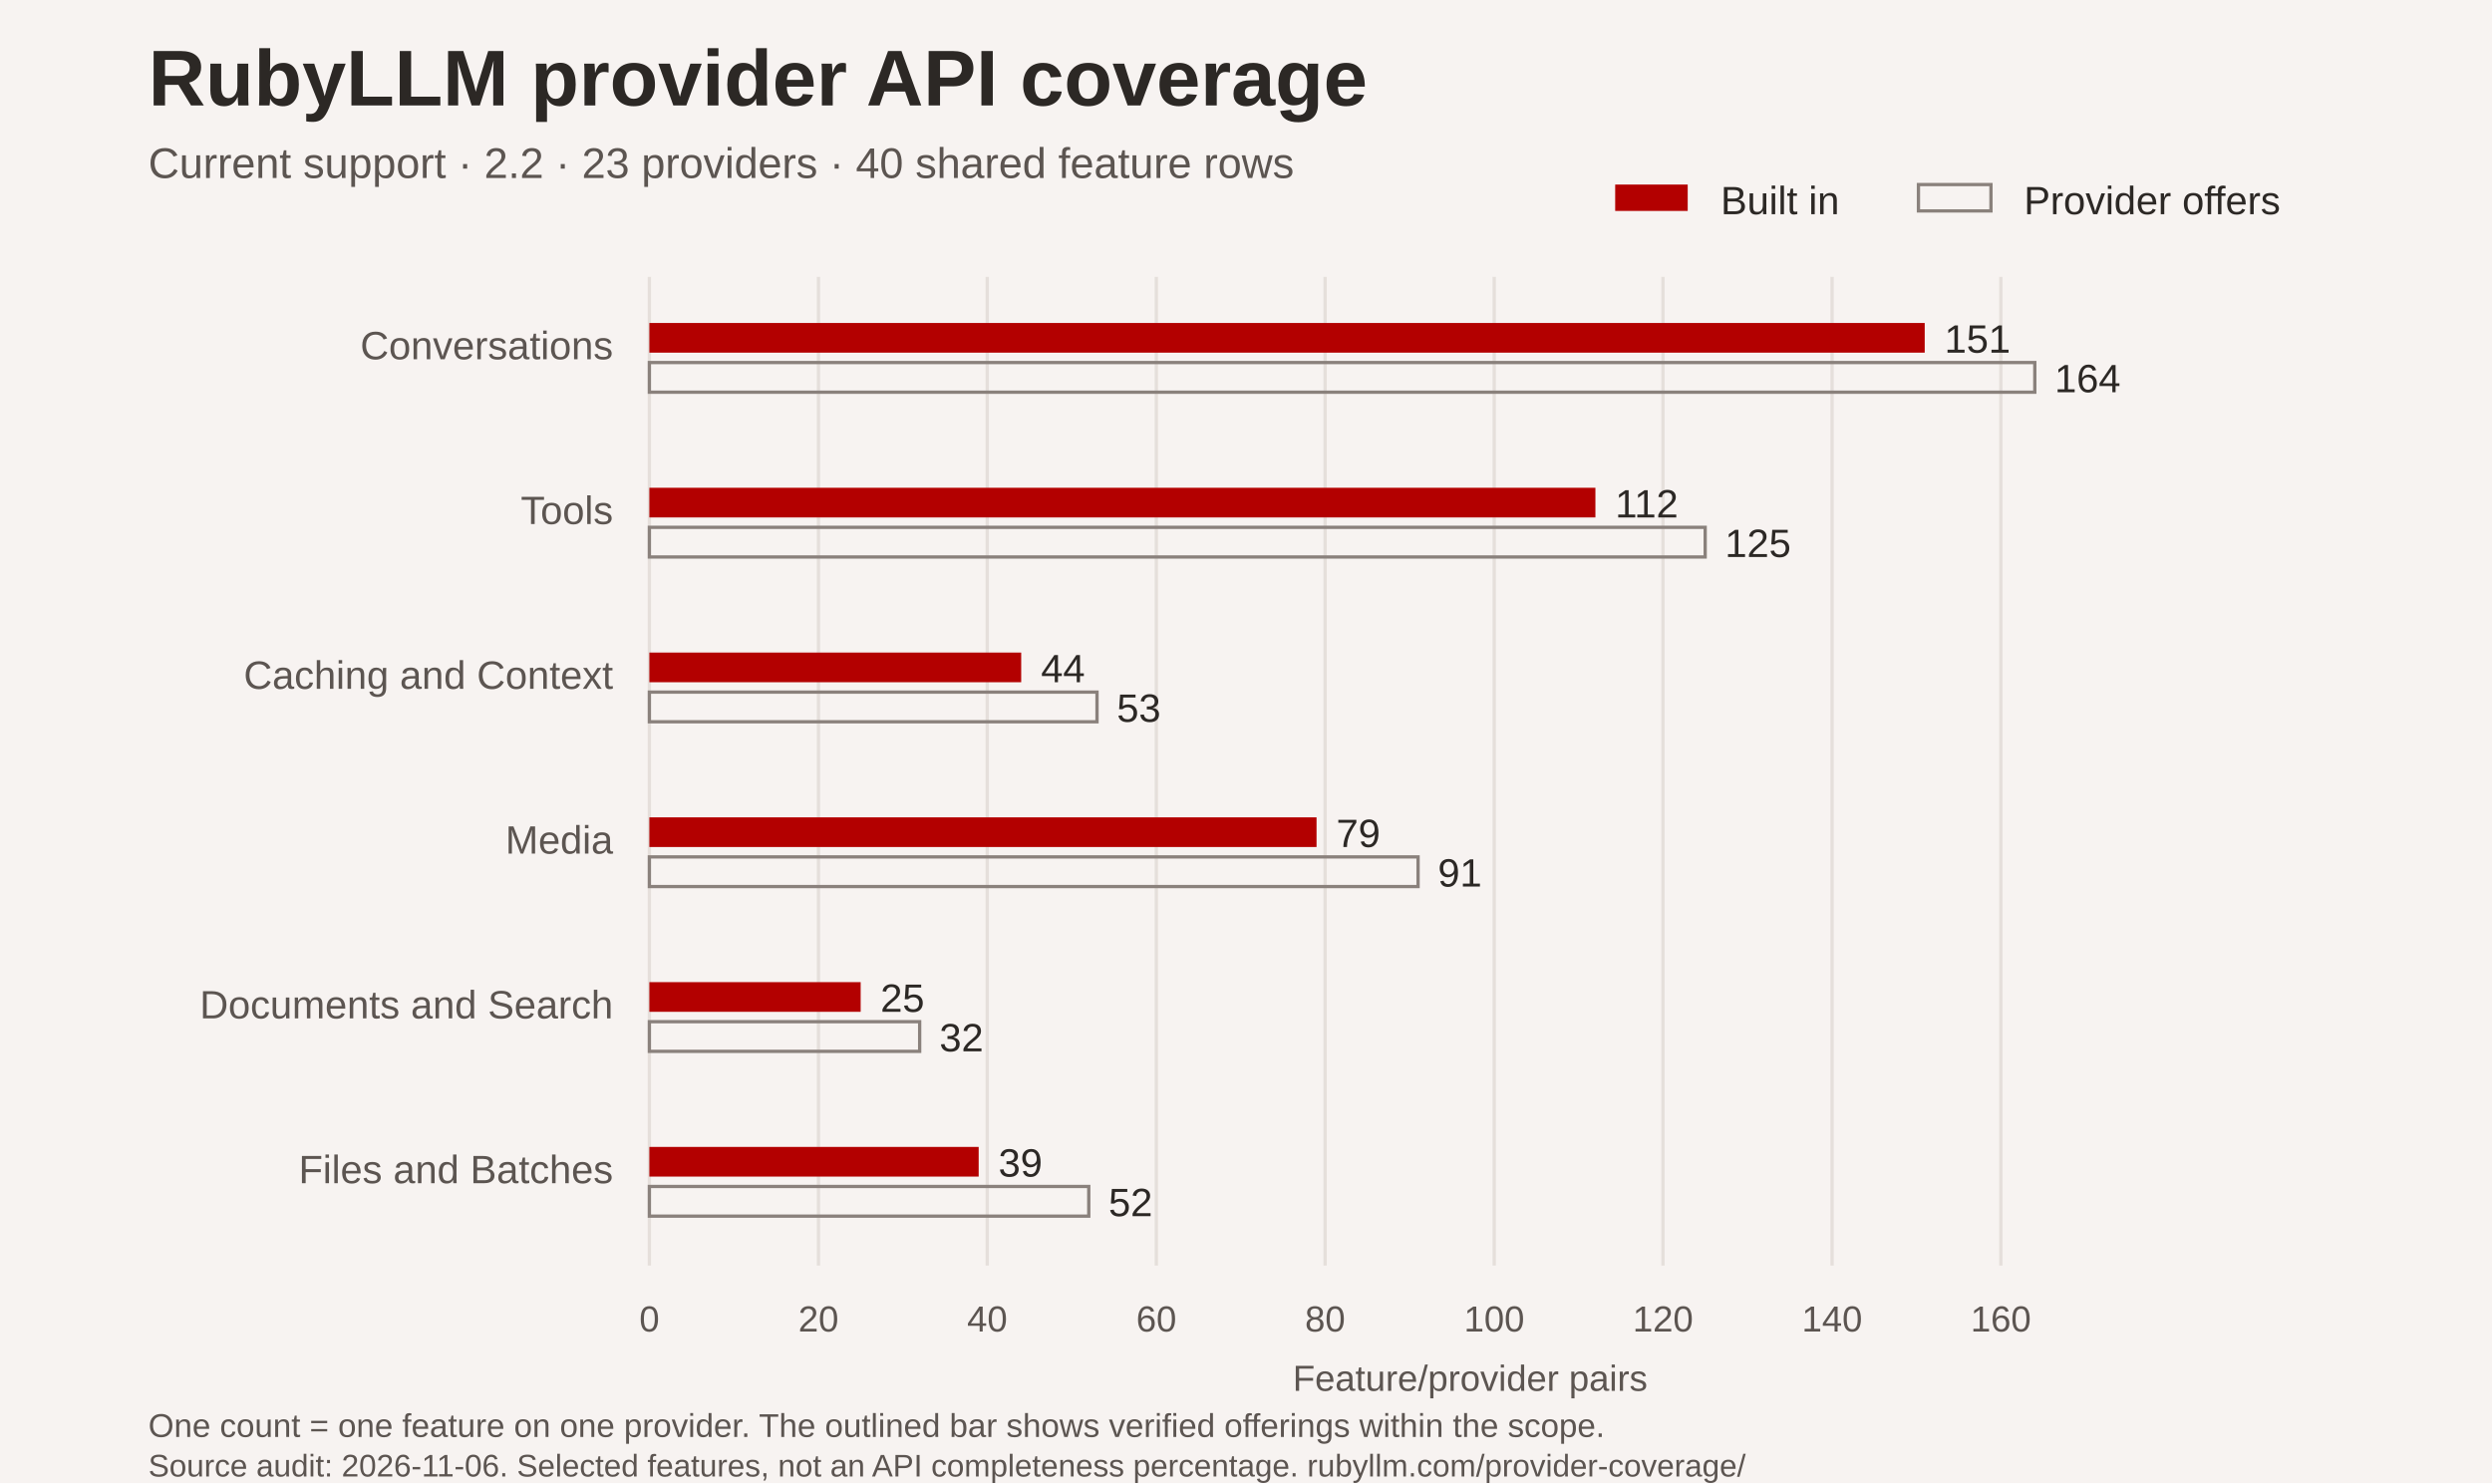
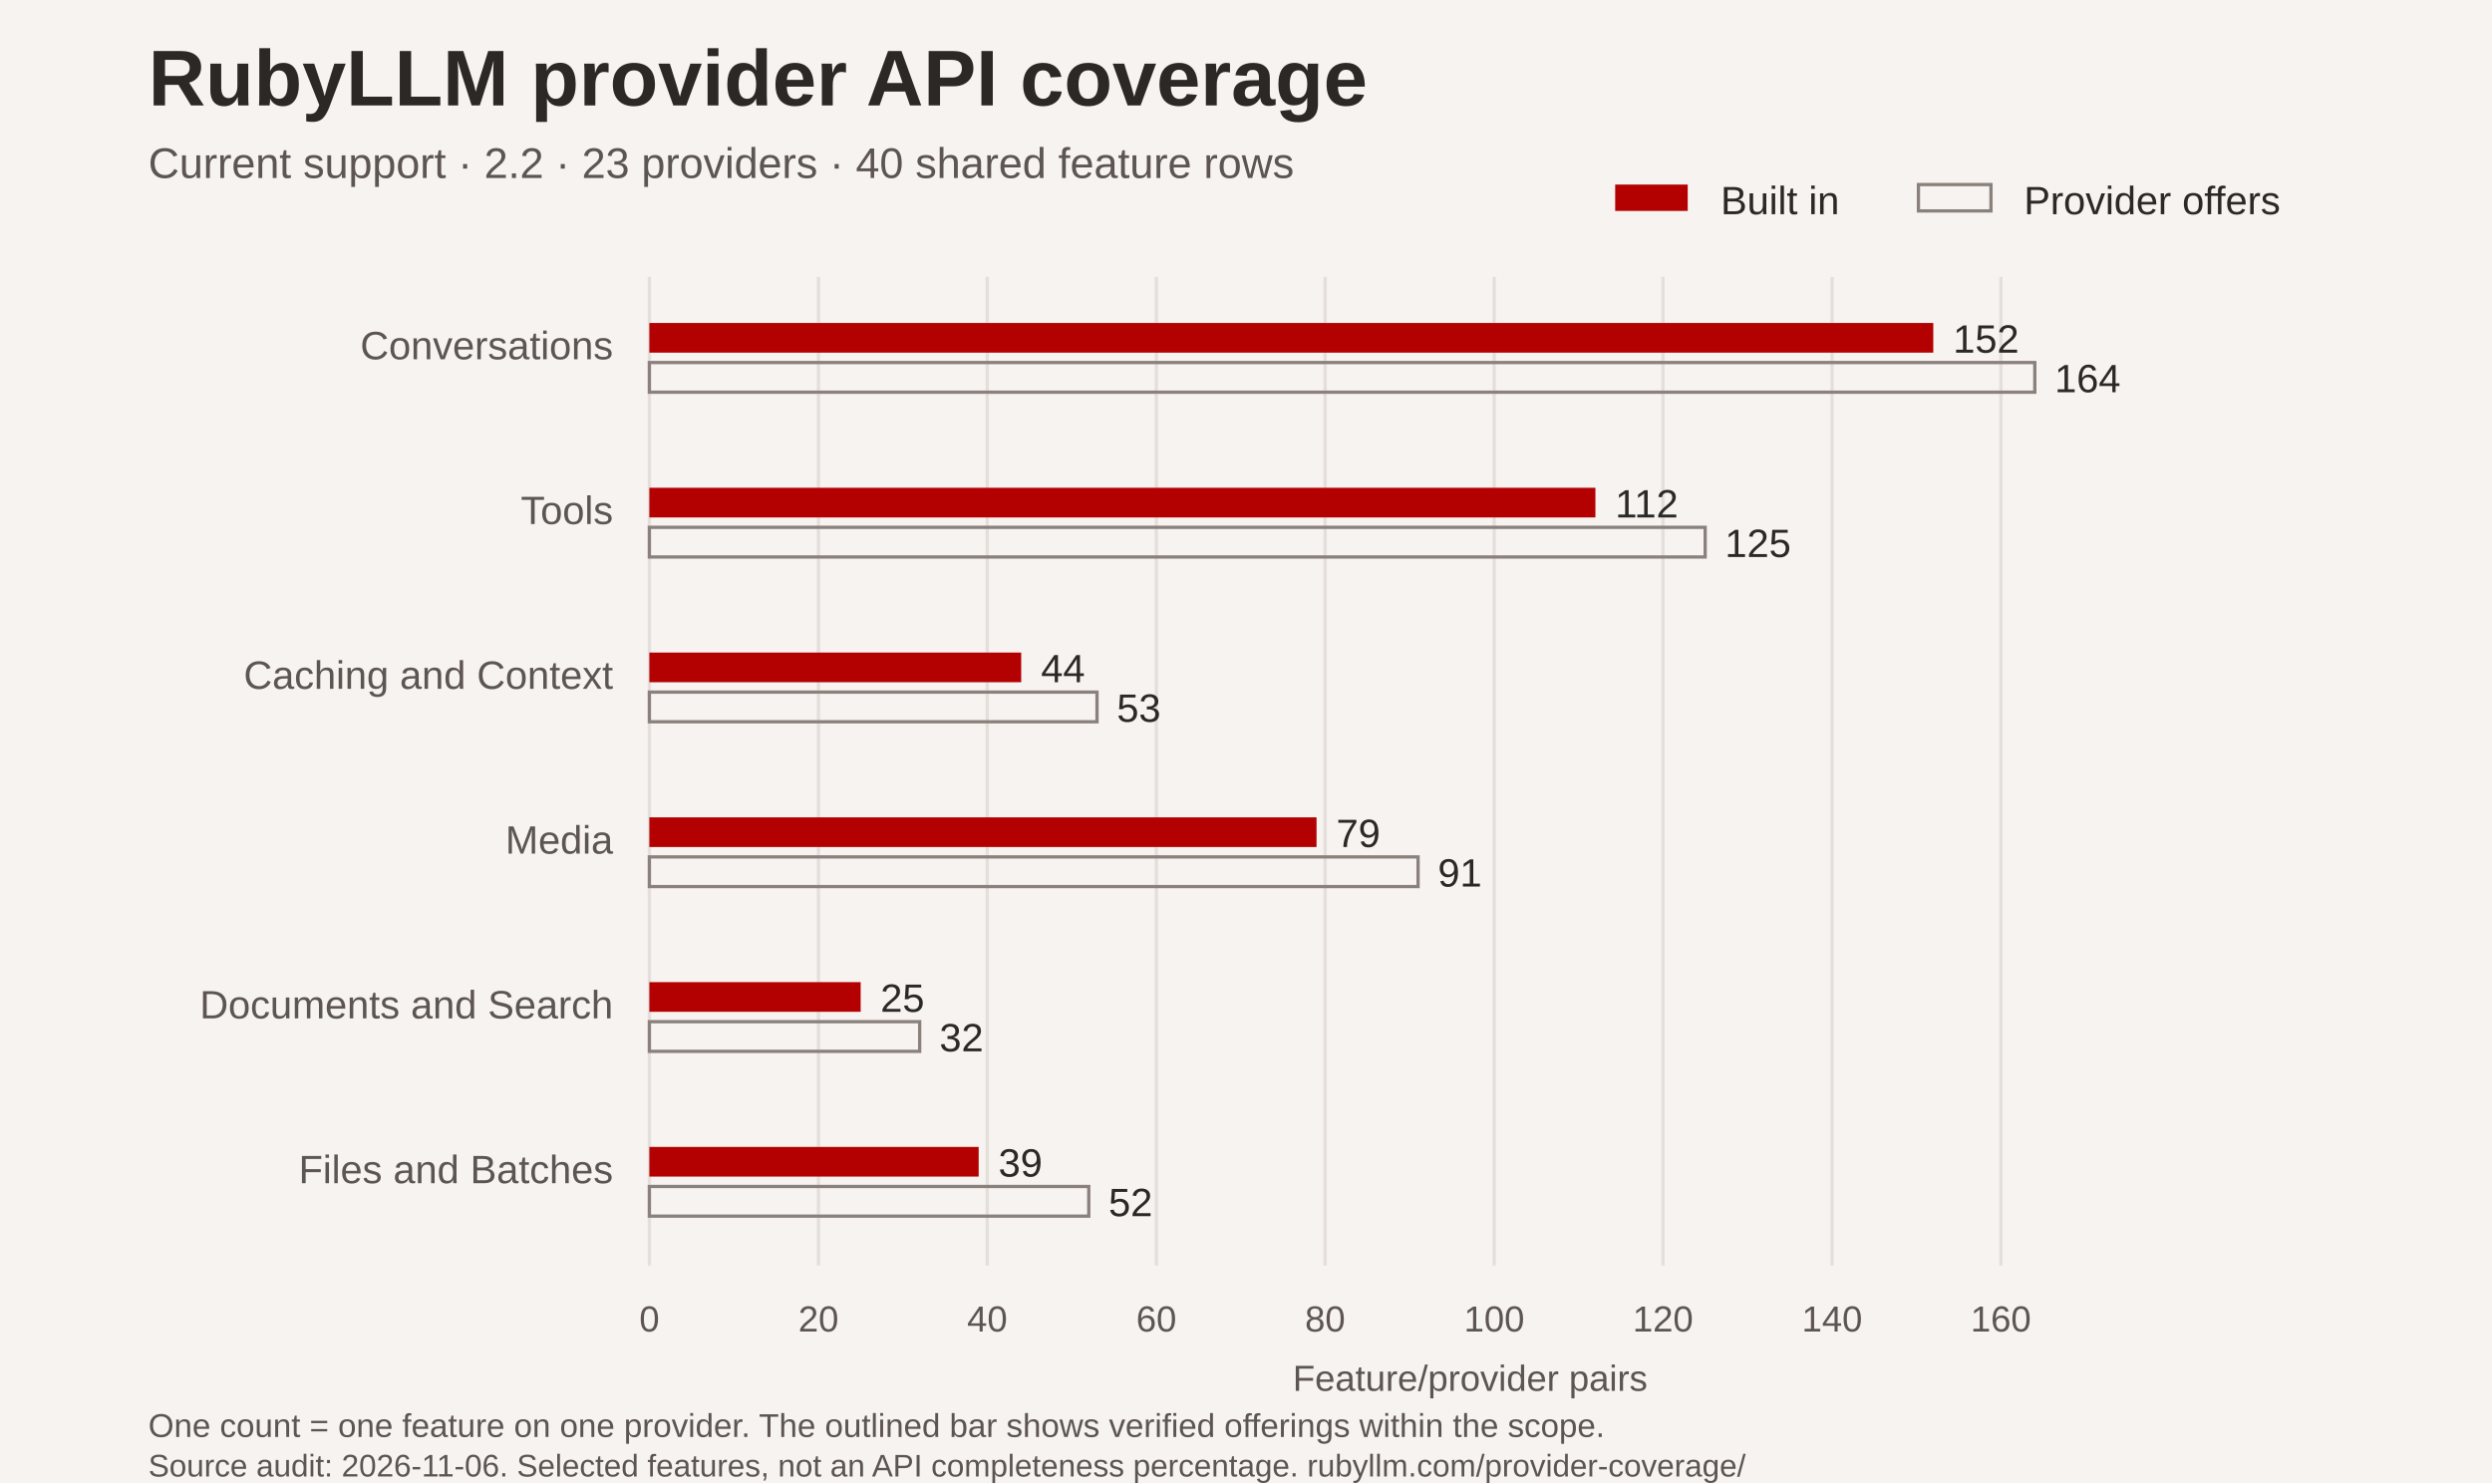
<svg xmlns="http://www.w3.org/2000/svg" width="756" height="450" viewBox="0 0 756 450" font-family="Liberation Sans, Arial, Helvetica, sans-serif" role="img" aria-labelledby="coverage-chart-title coverage-chart-description">
  <rect width="756" height="450" fill="#f7f3f1" />
  <text x="45" y="32" font-size="24" font-weight="700" fill="#2c2825">RubyLLM provider API coverage</text>
  <text x="45" y="54" font-size="13" fill="#5c5551">Current support · 2.2 · 23 providers · 40 shared feature rows</text>
  <rect x="490" y="56" width="22" height="8" fill="#b30000" />
  <text x="522" y="65" font-size="12" fill="#2c2825">Built in</text>
  <rect x="582" y="56" width="22" height="8" fill="none" stroke="#8a817c" />
  <text x="614" y="65" font-size="12" fill="#2c2825">Provider offers</text>
  <line x1="197.0" y1="84" x2="197.0" y2="384" stroke="#e5dfdb" />
  <text x="197.0" y="404" font-size="11" text-anchor="middle" fill="#5c5551">0</text>
  <line x1="248.3" y1="84" x2="248.3" y2="384" stroke="#e5dfdb" />
  <text x="248.3" y="404" font-size="11" text-anchor="middle" fill="#5c5551">20</text>
  <line x1="299.5" y1="84" x2="299.5" y2="384" stroke="#e5dfdb" />
  <text x="299.5" y="404" font-size="11" text-anchor="middle" fill="#5c5551">40</text>
  <line x1="350.8" y1="84" x2="350.8" y2="384" stroke="#e5dfdb" />
  <text x="350.8" y="404" font-size="11" text-anchor="middle" fill="#5c5551">60</text>
  <line x1="402.0" y1="84" x2="402.0" y2="384" stroke="#e5dfdb" />
  <text x="402.0" y="404" font-size="11" text-anchor="middle" fill="#5c5551">80</text>
  <line x1="453.3" y1="84" x2="453.3" y2="384" stroke="#e5dfdb" />
  <text x="453.3" y="404" font-size="11" text-anchor="middle" fill="#5c5551">100</text>
  <line x1="504.5" y1="84" x2="504.5" y2="384" stroke="#e5dfdb" />
  <text x="504.5" y="404" font-size="11" text-anchor="middle" fill="#5c5551">120</text>
  <line x1="555.8" y1="84" x2="555.8" y2="384" stroke="#e5dfdb" />
  <text x="555.8" y="404" font-size="11" text-anchor="middle" fill="#5c5551">140</text>
  <line x1="607.0" y1="84" x2="607.0" y2="384" stroke="#e5dfdb" />
  <text x="607.0" y="404" font-size="11" text-anchor="middle" fill="#5c5551">160</text>
  <text x="186" y="109" font-size="12" text-anchor="end" fill="#5c5551">Conversations</text>
-   <rect x="197" y="98" width="386.9" height="9" fill="#b30000" />
-   <text x="589.9" y="107" font-size="12" fill="#2c2825">151</text>
+   <rect x="197" y="98" width="389.5" height="9" fill="#b30000" />
+   <text x="592.5" y="107" font-size="12" fill="#2c2825">152</text>
  <rect x="197" y="110" width="420.3" height="9" fill="none" stroke="#8a817c" />
  <text x="623.3" y="119" font-size="12" fill="#2c2825">164</text>
  <text x="186" y="159" font-size="12" text-anchor="end" fill="#5c5551">Tools</text>
  <rect x="197" y="148" width="287.0" height="9" fill="#b30000" />
  <text x="490.0" y="157" font-size="12" fill="#2c2825">112</text>
  <rect x="197" y="160" width="320.3" height="9" fill="none" stroke="#8a817c" />
  <text x="523.3" y="169" font-size="12" fill="#2c2825">125</text>
  <text x="186" y="209" font-size="12" text-anchor="end" fill="#5c5551">Caching and Context</text>
  <rect x="197" y="198" width="112.8" height="9" fill="#b30000" />
  <text x="315.8" y="207" font-size="12" fill="#2c2825">44</text>
  <rect x="197" y="210" width="135.8" height="9" fill="none" stroke="#8a817c" />
  <text x="338.8" y="219" font-size="12" fill="#2c2825">53</text>
  <text x="186" y="259" font-size="12" text-anchor="end" fill="#5c5551">Media</text>
  <rect x="197" y="248" width="202.4" height="9" fill="#b30000" />
  <text x="405.4" y="257" font-size="12" fill="#2c2825">79</text>
  <rect x="197" y="260" width="233.2" height="9" fill="none" stroke="#8a817c" />
  <text x="436.2" y="269" font-size="12" fill="#2c2825">91</text>
  <text x="186" y="309" font-size="12" text-anchor="end" fill="#5c5551">Documents and Search</text>
  <rect x="197" y="298" width="64.1" height="9" fill="#b30000" />
  <text x="267.1" y="307" font-size="12" fill="#2c2825">25</text>
  <rect x="197" y="310" width="82.0" height="9" fill="none" stroke="#8a817c" />
  <text x="285.0" y="319" font-size="12" fill="#2c2825">32</text>
  <text x="186" y="359" font-size="12" text-anchor="end" fill="#5c5551">Files and Batches</text>
  <rect x="197" y="348" width="99.9" height="9" fill="#b30000" />
  <text x="302.9" y="357" font-size="12" fill="#2c2825">39</text>
  <rect x="197" y="360" width="133.3" height="9" fill="none" stroke="#8a817c" />
  <text x="336.3" y="369" font-size="12" fill="#2c2825">52</text>
  <text x="446" y="422" font-size="11" text-anchor="middle" fill="#5c5551">Feature/provider pairs</text>
  <text x="45" y="436" font-size="10" fill="#5c5551">One count = one feature on one provider. The outlined bar shows verified offerings within the scope.</text>
  <text x="45" y="448" font-size="9.5" fill="#5c5551">Source audit: 2026-11-06. Selected features, not an API completeness percentage. rubyllm.com/provider-coverage/</text>
</svg>
